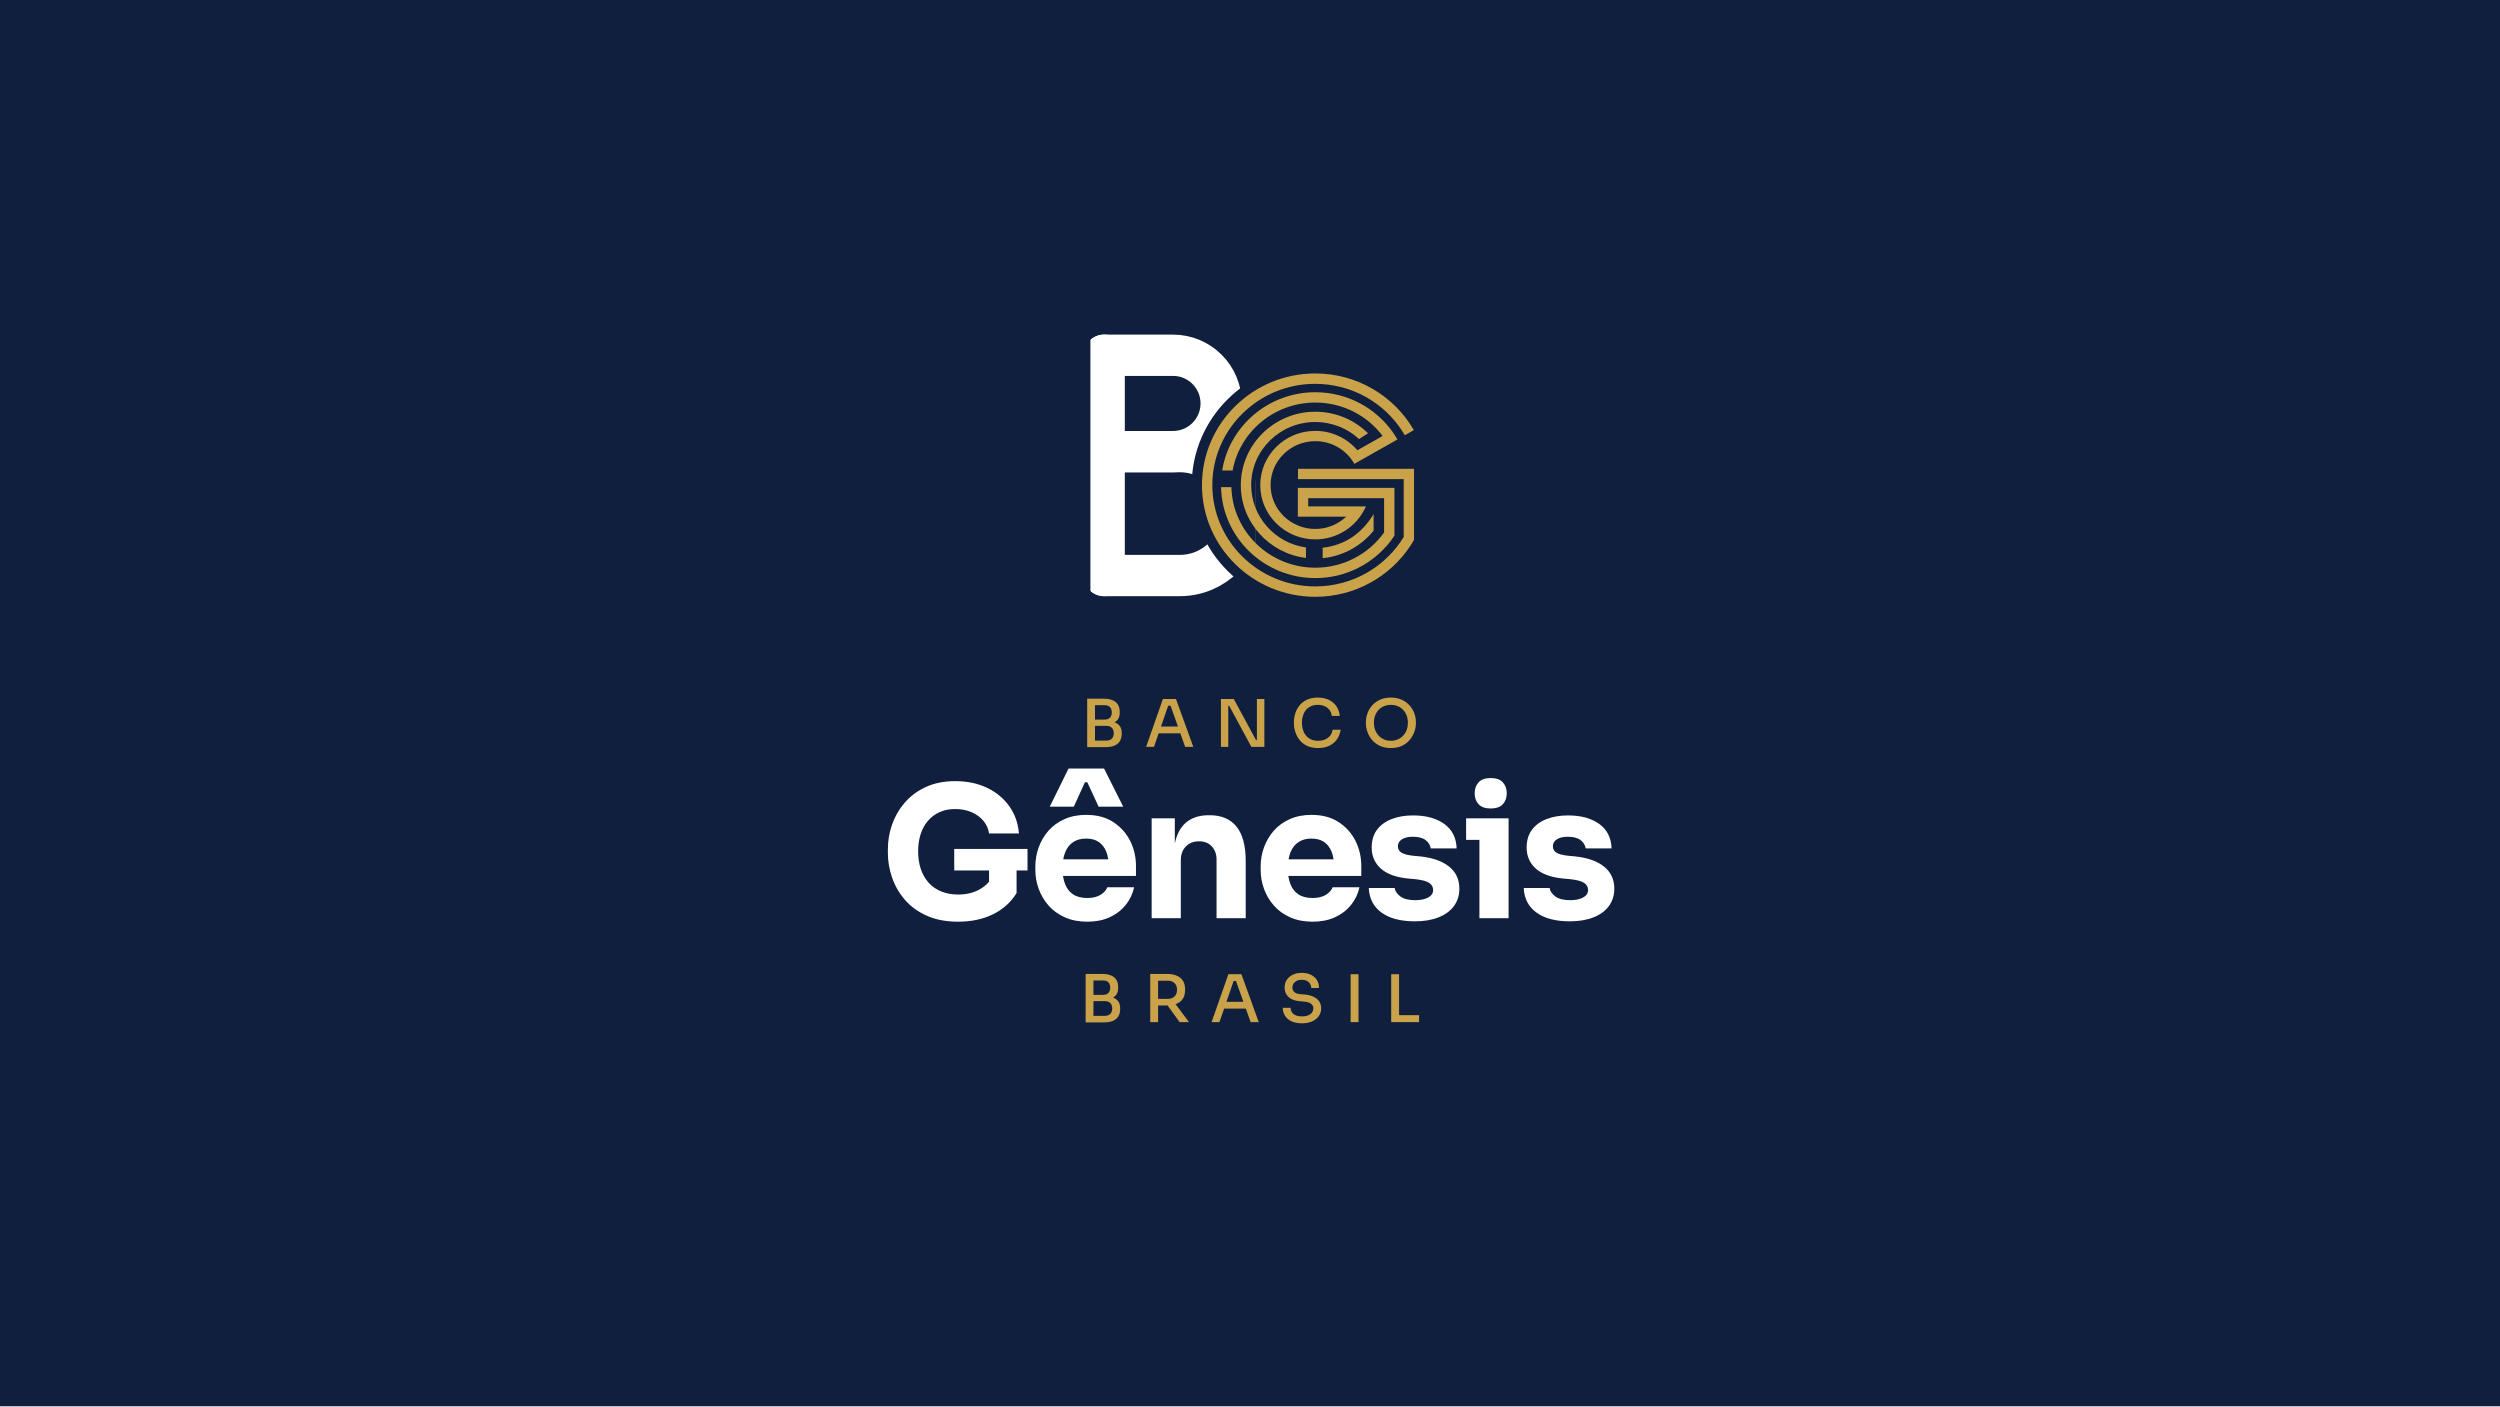
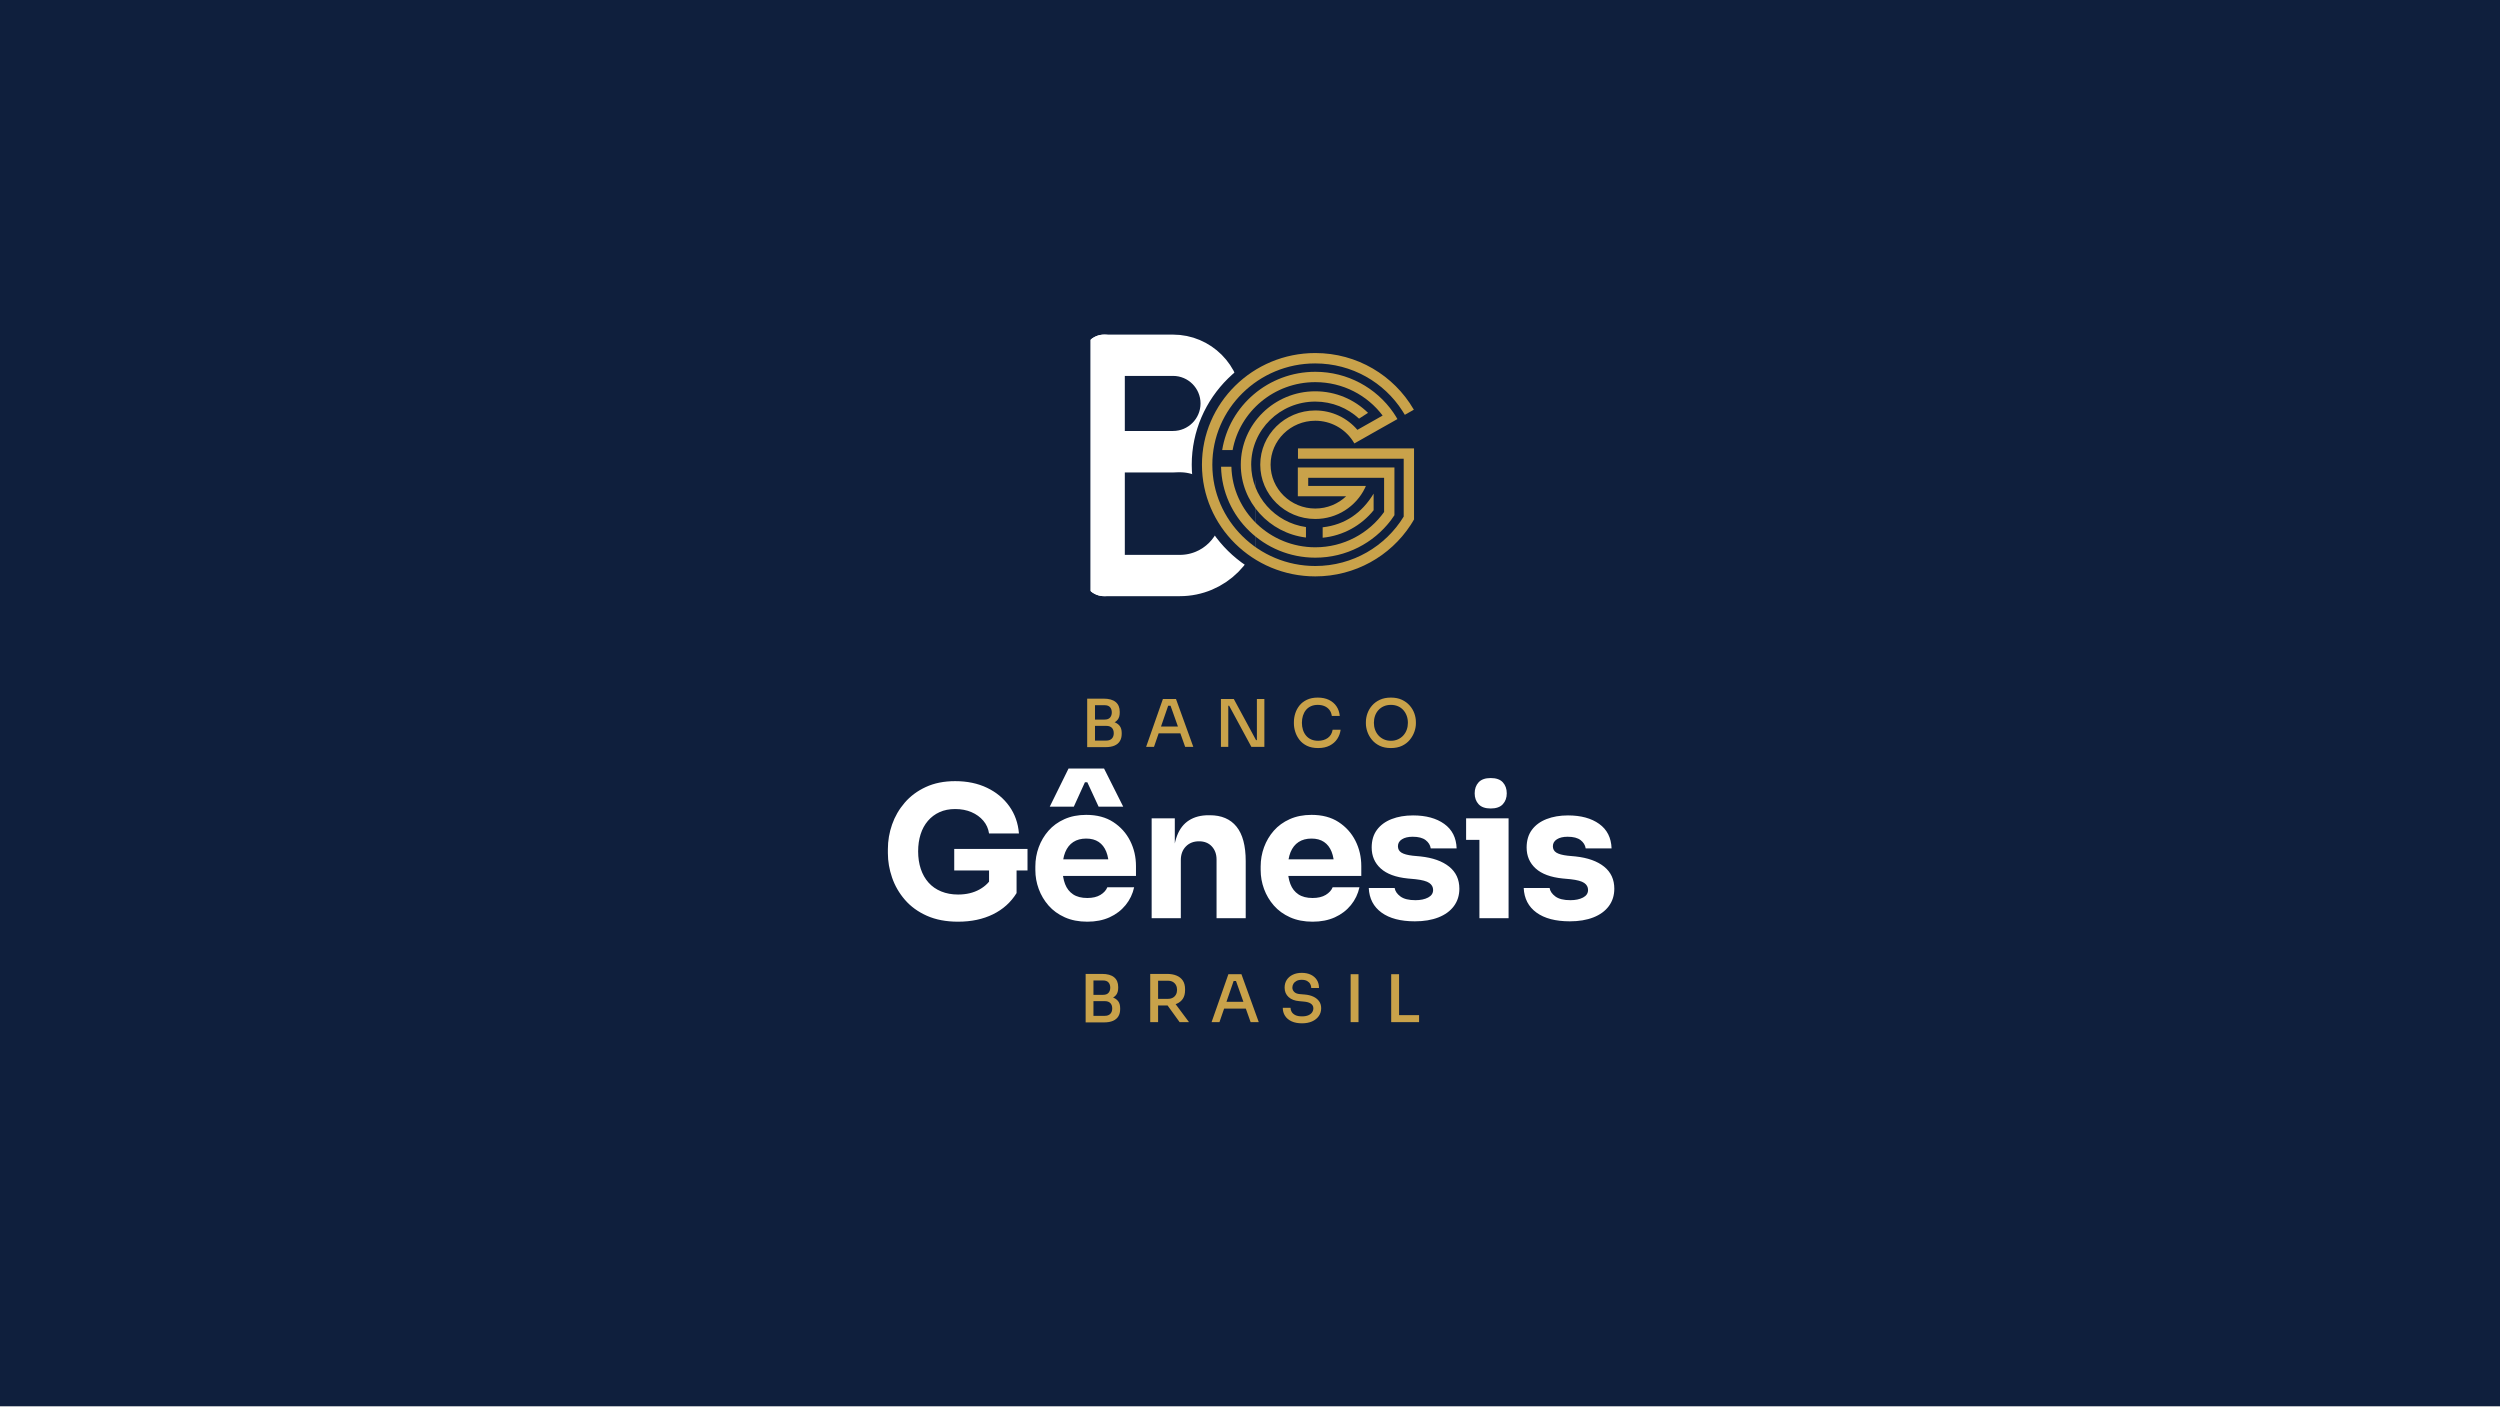
<svg xmlns="http://www.w3.org/2000/svg" width="3840" height="2160" viewBox="0 0 3840 2160">
  <rect width="3840" height="2160" fill="#0f1f3d" />
  <g transform="translate(1624.32,525.6) scale(4.48)">
    <mask id="m37">
      <rect x="-10" y="-20" width="170" height="130" fill="white" />
-       <g transform="translate(44,6) scale(0.16797)" fill="black" stroke="black" stroke-width="41.7" stroke-linejoin="round">
+       <g transform="translate(44,-1) scale(0.16797)" fill="black" stroke="black" stroke-width="41.7" stroke-linejoin="round">
        <path d="M279.3,383.8v21.3c42-4.1,79.1-25.2,104-56.1v-33.9C359.8,353.9,325.6,378.6,279.3,383.8z M264.2,106.2 c-83.8,0-152,67.2-152,149.8c0,76.3,58.1,139.5,133,148.7v-21.4c-63.2-9-111.8-62.8-111.8-127.4c0-71,58.7-128.7,130.8-128.7 c34.5,0,66,13.2,89.4,34.8l18.3-11.8C344.3,123.1,306.2,106.2,264.2,106.2z" />
        <path d="M465.8,222.7v145c-2.2,4-4.7,7.9-7.2,11.8c-41.2,62.8-112.9,104.5-194.4,104.5 c-127.5,0-231.3-102.2-231.3-228c0-125.7,103.8-227.9,231.3-227.9c85.5,0,160.4,46,200.4,114.3c0.3,0.5,0.5,0.9,0.8,1.4 l-18.4,10.4c-1.6-2.7-3.2-5.3-4.9-7.9c-37.2-58.2-103.1-97-178-97C148.4,49.2,54.1,142,54.1,256c0,114,94.3,206.8,210.2,206.8 c76.5,0,143.6-40.5,180.4-100.9V243.8H228.9v-21.1H465.8z" />
        <path d="M228.7,261.6h197.1v97.5c-2.3,3.5-4.7,6.9-7.2,10.3c-35.1,46.3-91.2,76.4-154.3,76.4 c-104.7,0-190.2-82.9-192.4-185.6h21.1c2.3,91,78.3,164.4,171.3,164.4c58.1,0,109.6-28.6,140.6-72.3l-0.2-0.3v-69.3H249.8v16.7 h117.7c-0.6,1.4-1.3,2.9-1.9,4.3c-18.1,37.3-56.7,63.1-101.4,63.1c-61.9,0-112.3-49.7-112.3-110.8c0-61.1,50.4-110.7,112.3-110.7 c34.5,0,65.3,15.4,86,39.6l16.2-9.2l18.6-10.5l16.7-9.5c-31.2-41.4-81.2-68.2-137.5-68.2c-84.1,0-154.3,60-168.7,138.7H74.2 c14.5-90.5,94.3-159.8,190.1-159.8c66.1,0,124.5,33,159.2,83.1c3,4.4,5.8,8.8,8.4,13.4l-18.4,10.4l-16.7,9.4l-18.4,10.4l-16,9.1 L344,212.6c-1.1-2-2.3-3.9-3.6-5.8c-16.3-24.4-44.4-40.5-76.2-40.5c-50.3,0-91.2,40.2-91.2,89.6c0,49.4,40.9,89.6,91.2,89.6 c24.5,0,46.7-9.6,63.1-25.1h-98.7V261.6z" />
      </g>
    </mask>
    <g mask="url(#m37)">
      <g transform="translate(16,80) scale(1.18) translate(-16,-80)" fill="none" stroke="#ffffff" stroke-width="12" stroke-linecap="round" stroke-linejoin="round">
        <path d="M16 16 V80" />
        <path d="M16 16 H36 a14 14 0 0 1 0 28 H16" />
        <path d="M16 44 H38 a18 18 0 0 1 0 36 H16" />
      </g>
    </g>
-     <g transform="translate(44,6) scale(0.16797)" fill="#c9a24a">
+     <g transform="translate(44,-1) scale(0.16797)" fill="#c9a24a">
      <path d="M279.3,383.8v21.3c42-4.1,79.1-25.2,104-56.1v-33.9C359.8,353.9,325.6,378.6,279.3,383.8z M264.2,106.2 c-83.8,0-152,67.2-152,149.8c0,76.3,58.1,139.5,133,148.7v-21.4c-63.2-9-111.8-62.8-111.8-127.4c0-71,58.7-128.7,130.8-128.7 c34.5,0,66,13.2,89.4,34.8l18.3-11.8C344.3,123.1,306.2,106.2,264.2,106.2z" />
      <path d="M465.8,222.7v145c-2.2,4-4.7,7.9-7.2,11.8c-41.2,62.8-112.9,104.5-194.4,104.5 c-127.5,0-231.3-102.2-231.3-228c0-125.7,103.8-227.9,231.3-227.9c85.5,0,160.4,46,200.4,114.3c0.3,0.5,0.5,0.9,0.8,1.4 l-18.4,10.4c-1.6-2.7-3.2-5.3-4.9-7.9c-37.2-58.2-103.1-97-178-97C148.4,49.2,54.1,142,54.1,256c0,114,94.3,206.8,210.2,206.8 c76.5,0,143.6-40.5,180.4-100.9V243.8H228.9v-21.1H465.8z" />
      <path d="M228.7,261.6h197.1v97.5c-2.3,3.5-4.7,6.9-7.2,10.3c-35.1,46.3-91.2,76.4-154.3,76.4 c-104.7,0-190.2-82.9-192.4-185.6h21.1c2.3,91,78.3,164.4,171.3,164.4c58.1,0,109.6-28.6,140.6-72.3l-0.2-0.3v-69.3H249.8v16.7 h117.7c-0.6,1.4-1.3,2.9-1.9,4.3c-18.1,37.3-56.7,63.1-101.4,63.1c-61.9,0-112.3-49.7-112.3-110.8c0-61.1,50.4-110.7,112.3-110.7 c34.5,0,65.3,15.4,86,39.6l16.2-9.2l18.6-10.5l16.7-9.5c-31.2-41.4-81.2-68.2-137.5-68.2c-84.1,0-154.3,60-168.7,138.7H74.2 c14.5-90.5,94.3-159.8,190.1-159.8c66.1,0,124.5,33,159.2,83.1c3,4.4,5.8,8.8,8.4,13.4l-18.4,10.4l-16.7,9.4l-18.4,10.4l-16,9.1 L344,212.6c-1.1-2-2.3-3.9-3.6-5.8c-16.3-24.4-44.4-40.5-76.2-40.5c-50.3,0-91.2,40.2-91.2,89.6c0,49.4,40.9,89.6,91.2,89.6 c24.5,0,46.7-9.6,63.1-25.1h-98.7V261.6z" />
    </g>
  </g>
  <path fill="#c9a24a" d="M1679.894 1147.603V1137.523H1699.349Q1704.792 1137.523 1707.766 1134.499Q1710.739 1131.475 1710.739 1126.234Q1710.739 1120.891 1707.816 1117.918Q1704.893 1114.944 1699.349 1114.944H1679.894V1107.283H1698.139Q1705.397 1107.283 1710.941 1109.047Q1716.485 1110.811 1719.71 1114.843Q1722.936 1118.875 1722.936 1125.83V1127.242Q1722.936 1133.693 1720.164 1138.279Q1717.392 1142.866 1711.898 1145.234Q1706.405 1147.603 1698.139 1147.603ZM1669.915 1147.603V1073.112H1681.91V1147.603ZM1679.894 1112.827V1105.267H1696.627Q1702.373 1105.267 1705.044 1102.193Q1707.715 1099.118 1707.715 1094.28Q1707.715 1089.341 1705.044 1086.266Q1702.373 1083.192 1696.627 1083.192H1679.894V1073.112H1695.115Q1707.413 1073.112 1713.662 1078.303Q1719.912 1083.494 1719.912 1093.171V1094.582Q1719.912 1101.437 1716.737 1105.469Q1713.562 1109.501 1707.967 1111.164Q1702.373 1112.827 1695.115 1112.827Z M1760.434 1147.2 1786.238 1073.616H1806.298L1832.909 1147.2H1820.41L1797.125 1081.68L1802.064 1083.998H1789.867L1795.109 1081.68L1772.53 1147.2ZM1777.166 1126.435 1780.997 1115.952H1811.842L1815.773 1126.435Z M1875.346 1147.2V1073.616H1895.102L1929.274 1136.818H1932.6L1930.584 1138.632V1073.616H1942.075V1147.2H1922.117L1887.946 1083.998H1884.619L1886.635 1082.184V1147.2Z M2024.63 1149.014Q2014.55 1149.014 2007.444 1145.537Q2000.338 1142.059 1995.953 1136.364Q1991.568 1130.669 1989.502 1124.066Q1987.435 1117.464 1987.435 1111.315V1109.098Q1987.435 1102.344 1989.552 1095.691Q1991.669 1089.038 1996.054 1083.595Q2000.438 1078.152 2007.444 1074.826Q2014.45 1071.499 2024.026 1071.499Q2034.005 1071.499 2041.262 1075.027Q2048.52 1078.555 2052.804 1084.855Q2057.088 1091.155 2057.894 1099.723H2045.698Q2044.891 1094.078 2041.918 1090.298Q2038.944 1086.518 2034.358 1084.603Q2029.771 1082.688 2024.026 1082.688Q2018.078 1082.688 2013.492 1084.805Q2008.906 1086.922 2005.882 1090.651Q2002.858 1094.381 2001.295 1099.37Q1999.733 1104.36 1999.733 1110.307Q1999.733 1115.952 2001.295 1120.942Q2002.858 1125.931 2005.982 1129.762Q2009.107 1133.592 2013.794 1135.709Q2018.482 1137.826 2024.63 1137.826Q2033.501 1137.826 2039.549 1133.441Q2045.597 1129.056 2046.907 1120.891H2059.205Q2058.197 1128.653 2053.963 1135.054Q2049.73 1141.454 2042.371 1145.234Q2035.013 1149.014 2024.63 1149.014Z M2136.418 1149.014Q2126.438 1149.014 2119.231 1145.537Q2112.024 1142.059 2107.286 1136.314Q2102.549 1130.568 2100.281 1123.966Q2098.013 1117.363 2098.013 1111.315V1109.098Q2098.013 1102.445 2100.382 1095.792Q2102.75 1089.139 2107.538 1083.646Q2112.326 1078.152 2119.534 1074.826Q2126.741 1071.499 2136.418 1071.499Q2146.094 1071.499 2153.251 1074.826Q2160.408 1078.152 2165.246 1083.646Q2170.085 1089.139 2172.454 1095.792Q2174.822 1102.445 2174.822 1109.098V1111.315Q2174.822 1117.363 2172.504 1123.966Q2170.186 1130.568 2165.498 1136.314Q2160.811 1142.059 2153.554 1145.537Q2146.296 1149.014 2136.418 1149.014ZM2136.418 1137.826Q2142.466 1137.826 2147.304 1135.608Q2152.142 1133.39 2155.57 1129.56Q2158.997 1125.73 2160.761 1120.79Q2162.525 1115.851 2162.525 1110.307Q2162.525 1104.461 2160.71 1099.471Q2158.896 1094.482 2155.519 1090.702Q2152.142 1086.922 2147.304 1084.805Q2142.466 1082.688 2136.418 1082.688Q2130.37 1082.688 2125.531 1084.805Q2120.693 1086.922 2117.266 1090.702Q2113.838 1094.482 2112.074 1099.471Q2110.31 1104.461 2110.31 1110.307Q2110.31 1115.851 2112.074 1120.79Q2113.838 1125.73 2117.266 1129.56Q2120.693 1133.39 2125.531 1135.608Q2130.37 1137.826 2136.418 1137.826Z" />
  <path fill="#ffffff" d="M1471.58 1415.72Q1444.14 1415.72 1423.7 1406.62Q1403.26 1397.52 1389.96 1382.12Q1376.66 1366.72 1370.22 1347.96Q1363.78 1329.2 1363.78 1310.44V1304.28Q1363.78 1284.96 1370.22 1266.48Q1376.66 1248 1389.68 1232.88Q1402.7 1217.76 1422.16 1208.8Q1441.62 1199.84 1467.1 1199.84Q1494.82 1199.84 1516.1 1210.06Q1537.38 1220.28 1550.26 1238.34Q1563.14 1256.4 1565.1 1280.2H1519.18Q1517.5 1269 1510.36 1260.6Q1503.22 1252.2 1492.16 1247.44Q1481.1 1242.68 1467.1 1242.68Q1453.66 1242.68 1443.16 1247.44Q1432.66 1252.2 1425.24 1260.88Q1417.82 1269.56 1414.04 1281.46Q1410.26 1293.36 1410.26 1307.64Q1410.26 1322.48 1414.32 1334.66Q1418.38 1346.84 1426.22 1355.66Q1434.06 1364.48 1445.68 1369.24Q1457.3 1374 1471.58 1374Q1490.62 1374 1504.62 1366.16Q1518.62 1358.32 1524.78 1345.44L1519.18 1376.8V1328.08H1561.46V1371.76Q1548.3 1393.04 1525.2 1404.38Q1502.1 1415.72 1471.58 1415.72ZM1465.7 1337.04V1304H1578.26V1337.04Z M1670.1 1415.72Q1650.5 1415.72 1635.52 1409Q1620.54 1402.28 1610.6 1390.94Q1600.66 1379.6 1595.48 1365.46Q1590.3 1351.32 1590.3 1336.48V1330.88Q1590.3 1315.48 1595.48 1301.34Q1600.66 1287.2 1610.46 1276Q1620.26 1264.8 1634.96 1258.22Q1649.66 1251.64 1668.42 1251.64Q1693.06 1251.64 1710.0 1262.7Q1726.94 1273.76 1735.9 1291.54Q1744.86 1309.32 1744.86 1330.32V1345.44H1609.06V1319.96H1717.7L1703.14 1331.72Q1703.14 1318 1699.22 1308.2Q1695.3 1298.4 1687.6 1293.22Q1679.9 1288.04 1668.42 1288.04Q1656.66 1288.04 1648.54 1293.36Q1640.42 1298.68 1636.22 1308.9Q1632.02 1319.12 1632.02 1333.96Q1632.02 1347.68 1635.94 1357.9Q1639.86 1368.12 1648.26 1373.72Q1656.66 1379.32 1670.1 1379.32Q1682.42 1379.32 1690.26 1374.56Q1698.1 1369.8 1700.9 1362.8H1742.06Q1738.7 1378.2 1728.9 1390.24Q1719.1 1402.28 1704.26 1409Q1689.42 1415.72 1670.1 1415.72ZM1612.42 1239.04 1641.26 1180.52H1695.86L1725.26 1239.04H1687.46L1670.1 1201.52H1666.46L1649.38 1239.04Z M1768.94 1410.4V1256.96H1804.5V1322.76H1801.98Q1801.98 1299.24 1808 1283.56Q1814.02 1267.88 1826.34 1260.04Q1838.66 1252.2 1856.3 1252.2H1858.26Q1885.14 1252.2 1899.28 1269.7Q1913.42 1287.2 1913.42 1322.76V1410.4H1868.62V1320.24Q1868.62 1307.92 1861.34 1300.08Q1854.06 1292.24 1841.74 1292.24Q1829.14 1292.24 1821.44 1300.22Q1813.74 1308.2 1813.74 1321.08V1410.4Z M2016.18 1415.72Q1996.58 1415.72 1981.6 1409Q1966.62 1402.28 1956.68 1390.94Q1946.74 1379.6 1941.56 1365.46Q1936.38 1351.32 1936.38 1336.48V1330.88Q1936.38 1315.48 1941.56 1301.34Q1946.74 1287.2 1956.54 1276Q1966.34 1264.8 1981.04 1258.22Q1995.74 1251.64 2014.5 1251.64Q2039.14 1251.64 2056.08 1262.7Q2073.02 1273.76 2081.98 1291.54Q2090.94 1309.32 2090.94 1330.32V1345.44H1955.14V1319.96H2063.78L2049.22 1331.72Q2049.22 1318 2045.3 1308.2Q2041.38 1298.4 2033.68 1293.22Q2025.98 1288.04 2014.5 1288.04Q2002.74 1288.04 1994.62 1293.36Q1986.5 1298.68 1982.3 1308.9Q1978.1 1319.12 1978.1 1333.96Q1978.1 1347.68 1982.02 1357.9Q1985.94 1368.12 1994.34 1373.72Q2002.74 1379.32 2016.18 1379.32Q2028.5 1379.32 2036.34 1374.56Q2044.18 1369.8 2046.98 1362.8H2088.14Q2084.78 1378.2 2074.98 1390.24Q2065.18 1402.28 2050.34 1409Q2035.5 1415.72 2016.18 1415.72Z M2173.26 1415.16Q2140.5 1415.16 2122.02 1401.72Q2103.54 1388.28 2102.42 1363.92H2142.18Q2143.3 1371.2 2151.0 1376.94Q2158.7 1382.68 2174.1 1382.68Q2185.86 1382.68 2193.56 1378.62Q2201.26 1374.56 2201.26 1367Q2201.26 1360.28 2195.38 1356.22Q2189.5 1352.16 2174.38 1350.48L2162.34 1349.36Q2134.62 1346.56 2120.76 1333.96Q2106.9 1321.36 2106.9 1301.76Q2106.9 1285.52 2115.02 1274.6Q2123.14 1263.68 2137.56 1258.08Q2151.98 1252.48 2170.46 1252.48Q2200.14 1252.48 2218.34 1265.5Q2236.54 1278.52 2237.38 1303.16H2197.62Q2196.5 1295.6 2189.78 1290.42Q2183.06 1285.24 2169.9 1285.24Q2159.54 1285.24 2153.38 1289.16Q2147.22 1293.08 2147.22 1299.8Q2147.22 1306.24 2152.54 1309.6Q2157.86 1312.96 2169.9 1314.36L2181.94 1315.48Q2210.22 1318.56 2225.9 1331.16Q2241.58 1343.76 2241.58 1365.04Q2241.58 1380.44 2233.18 1391.78Q2224.78 1403.12 2209.38 1409.14Q2193.98 1415.16 2173.26 1415.16Z M2272.38 1410.4V1256.96H2317.18V1410.4ZM2251.94 1290V1256.96H2317.18V1290ZM2289.74 1241.84Q2277.14 1241.84 2271.12 1235.26Q2265.1 1228.68 2265.1 1218.6Q2265.1 1208.24 2271.12 1201.66Q2277.14 1195.08 2289.74 1195.08Q2302.34 1195.08 2308.36 1201.66Q2314.38 1208.24 2314.38 1218.6Q2314.38 1228.68 2308.36 1235.26Q2302.34 1241.84 2289.74 1241.84Z M2411.26 1415.16Q2378.5 1415.16 2360.02 1401.72Q2341.54 1388.28 2340.42 1363.92H2380.18Q2381.3 1371.2 2389.0 1376.94Q2396.7 1382.68 2412.1 1382.68Q2423.86 1382.68 2431.56 1378.62Q2439.26 1374.56 2439.26 1367Q2439.26 1360.28 2433.38 1356.22Q2427.5 1352.16 2412.38 1350.48L2400.34 1349.36Q2372.62 1346.56 2358.76 1333.96Q2344.9 1321.36 2344.9 1301.76Q2344.9 1285.52 2353.02 1274.6Q2361.14 1263.68 2375.56 1258.08Q2389.98 1252.48 2408.46 1252.48Q2438.14 1252.48 2456.34 1265.5Q2474.54 1278.52 2475.38 1303.16H2435.62Q2434.5 1295.6 2427.78 1290.42Q2421.06 1285.24 2407.9 1285.24Q2397.54 1285.24 2391.38 1289.16Q2385.22 1293.08 2385.22 1299.8Q2385.22 1306.24 2390.54 1309.6Q2395.86 1312.96 2407.9 1314.36L2419.94 1315.48Q2448.22 1318.56 2463.9 1331.16Q2479.58 1343.76 2479.58 1365.04Q2479.58 1380.44 2471.18 1391.78Q2462.78 1403.12 2447.38 1409.14Q2431.98 1415.16 2411.26 1415.16Z" />
  <path fill="#c9a24a" d="M1677.526 1570.403V1560.323H1696.98Q1702.423 1560.323 1705.397 1557.299Q1708.37 1554.275 1708.37 1549.034Q1708.37 1543.691 1705.447 1540.718Q1702.524 1537.744 1696.98 1537.744H1677.526V1530.083H1695.77Q1703.028 1530.083 1708.572 1531.847Q1714.116 1533.611 1717.342 1537.643Q1720.567 1541.675 1720.567 1548.63V1550.042Q1720.567 1556.493 1717.795 1561.079Q1715.023 1565.666 1709.53 1568.034Q1704.036 1570.403 1695.77 1570.403ZM1667.546 1570.403V1495.912H1679.542V1570.403ZM1677.526 1535.627V1528.067H1694.258Q1700.004 1528.067 1702.675 1524.993Q1705.346 1521.918 1705.346 1517.08Q1705.346 1512.141 1702.675 1509.066Q1700.004 1505.992 1694.258 1505.992H1677.526V1495.912H1692.746Q1705.044 1495.912 1711.294 1501.103Q1717.543 1506.294 1717.543 1515.971V1517.382Q1717.543 1524.237 1714.368 1528.269Q1711.193 1532.301 1705.598 1533.964Q1700.004 1535.627 1692.746 1535.627Z M1766.734 1570V1495.912H1778.83V1570ZM1811.892 1570 1788.506 1537.643H1802.215L1826.306 1570ZM1774.898 1544.397V1534.216H1794.05Q1798.385 1534.216 1801.51 1532.452Q1804.634 1530.688 1806.298 1527.563Q1807.961 1524.438 1807.961 1520.306Q1807.961 1516.274 1806.298 1513.149Q1804.634 1510.024 1801.51 1508.21Q1798.385 1506.395 1794.05 1506.395H1774.898V1495.912H1792.438Q1800.905 1495.912 1807.154 1498.482Q1813.404 1501.053 1816.831 1506.194Q1820.258 1511.334 1820.258 1519.398V1521.011Q1820.258 1529.075 1816.781 1534.216Q1813.303 1539.357 1807.104 1541.877Q1800.905 1544.397 1792.438 1544.397Z M1860.982 1570 1886.786 1496.416H1906.846L1933.457 1570H1920.958L1897.673 1504.48L1902.612 1506.798H1890.415L1895.657 1504.48L1873.078 1570ZM1877.714 1549.235 1881.545 1538.752H1912.39L1916.321 1549.235Z M1999.884 1571.814Q1990.409 1571.814 1983.806 1568.74Q1977.204 1565.666 1973.777 1560.273Q1970.35 1554.88 1970.35 1548.026H1982.244Q1982.244 1551.15 1983.958 1554.174Q1985.671 1557.198 1989.502 1559.164Q1993.332 1561.13 1999.884 1561.13Q2005.831 1561.13 2009.712 1559.416Q2013.593 1557.702 2015.458 1554.88Q2017.322 1552.058 2017.322 1548.63Q2017.322 1544.397 2013.694 1541.726Q2010.065 1539.054 2002.807 1538.45L1995.449 1537.744Q1985.268 1536.938 1979.22 1531.444Q1973.172 1525.95 1973.172 1516.979Q1973.172 1510.125 1976.448 1505.085Q1979.724 1500.045 1985.671 1497.172Q1991.618 1494.299 1999.481 1494.299Q2007.545 1494.299 2013.492 1497.172Q2019.439 1500.045 2022.715 1505.236Q2025.991 1510.427 2025.991 1517.584H2014.097Q2014.097 1514.358 2012.534 1511.486Q2010.972 1508.613 2007.746 1506.798Q2004.521 1504.984 1999.481 1504.984Q1994.642 1504.984 1991.467 1506.698Q1988.292 1508.411 1986.679 1511.133Q1985.066 1513.854 1985.066 1516.979Q1985.066 1520.709 1987.889 1523.582Q1990.711 1526.454 1996.558 1526.958L2003.815 1527.563Q2011.577 1528.168 2017.272 1530.839Q2022.967 1533.51 2026.142 1537.946Q2029.318 1542.381 2029.318 1548.63Q2029.318 1555.485 2025.638 1560.726Q2021.959 1565.968 2015.357 1568.891Q2008.754 1571.814 1999.884 1571.814Z M2074.577 1570V1496.416H2086.673V1570Z M2136.871 1570V1496.416H2148.967V1570ZM2146.951 1570V1559.214H2179.711V1570Z" />
</svg>
